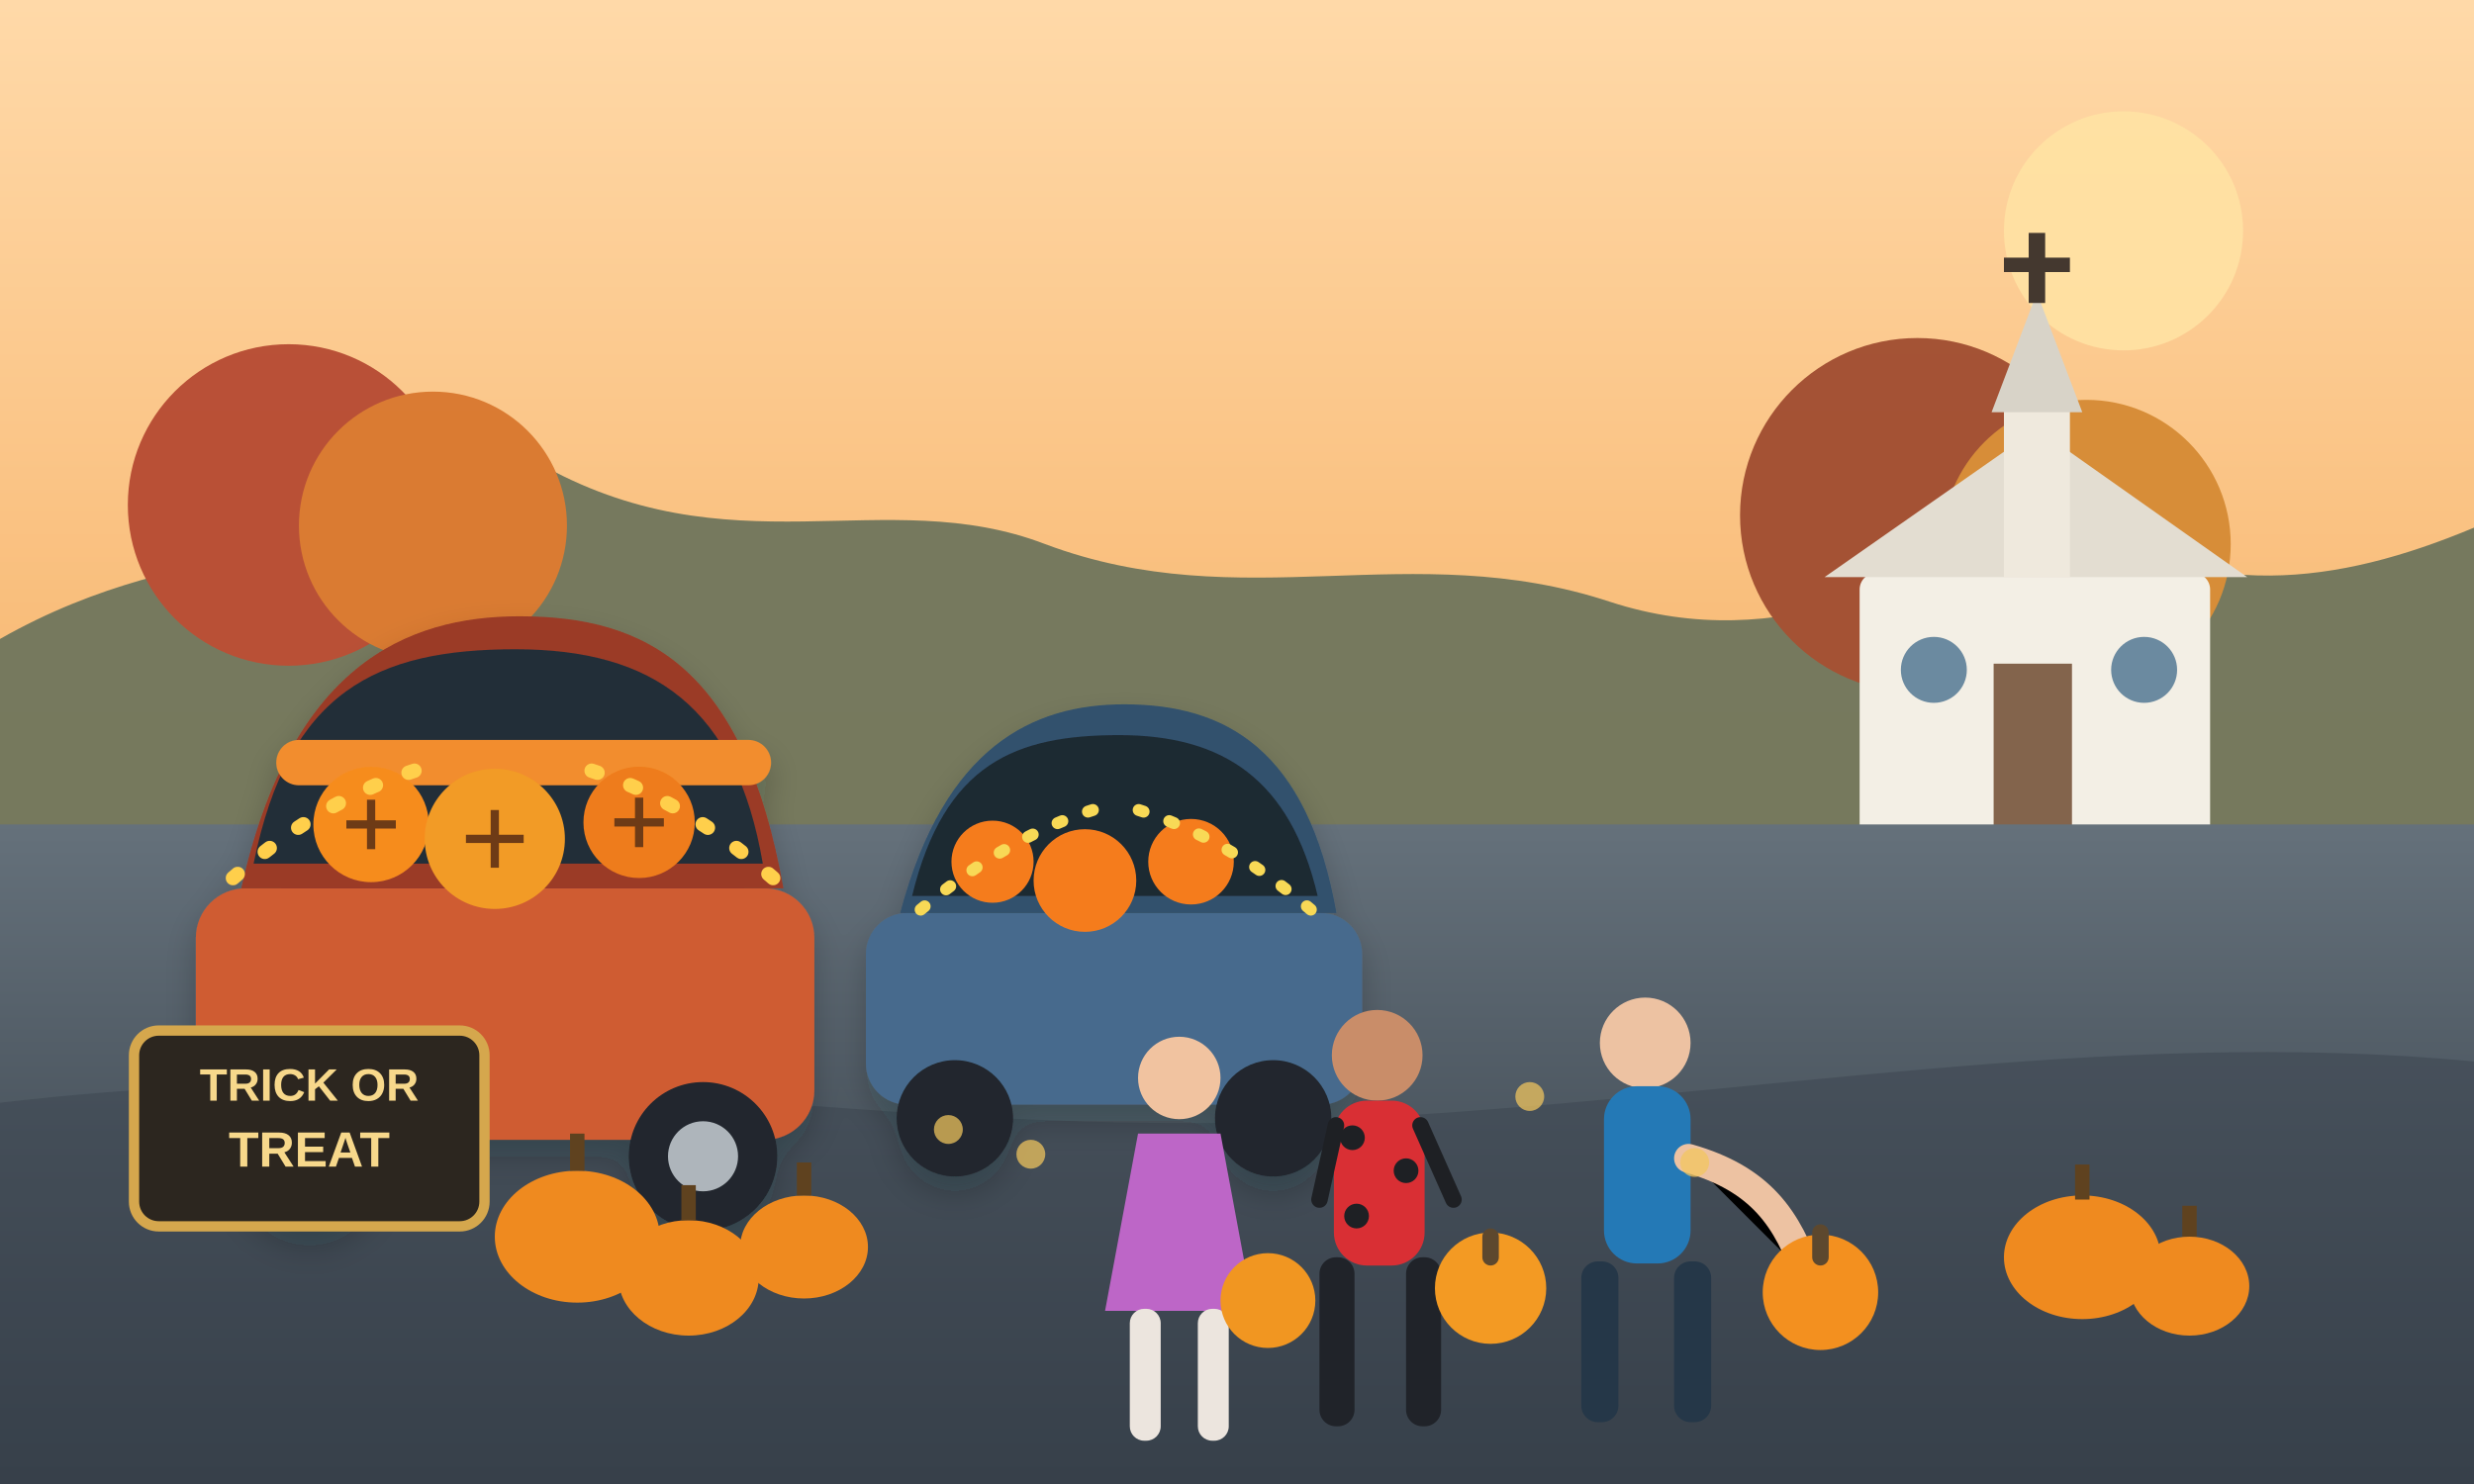
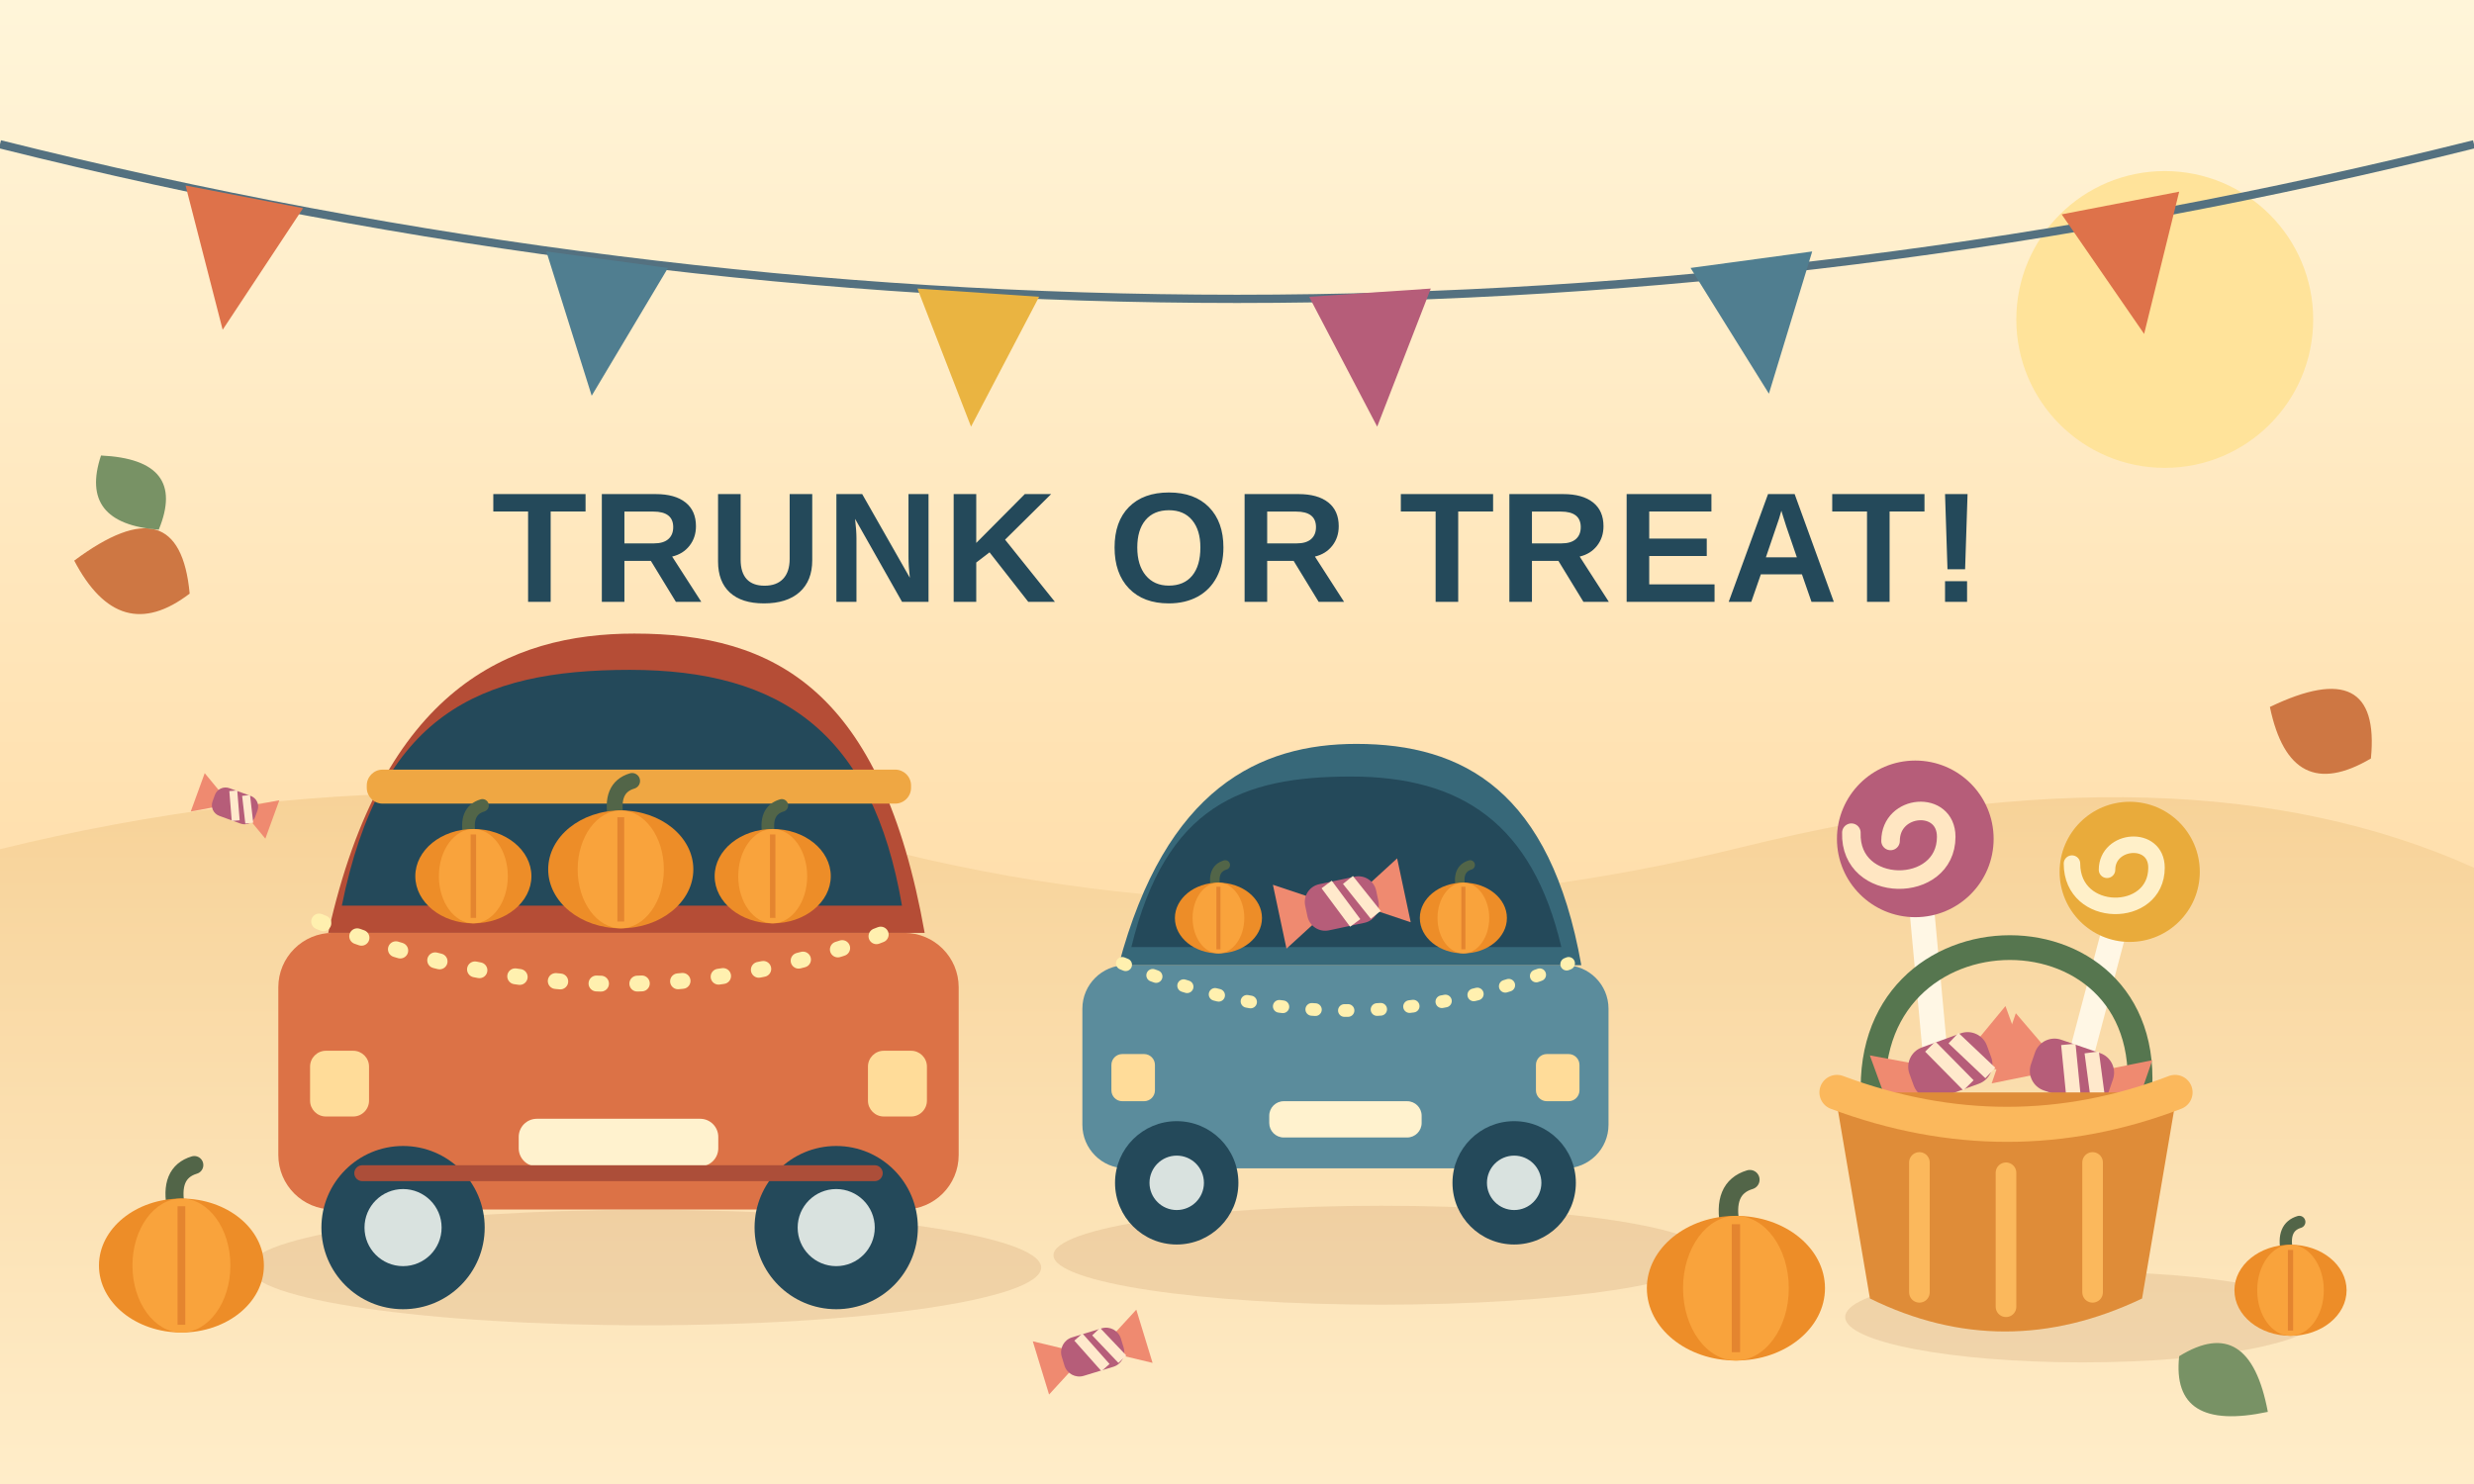
<svg xmlns="http://www.w3.org/2000/svg" viewBox="0 0 1200 720" role="img" aria-labelledby="title desc">
  <defs>
    <linearGradient id="sky" x1="0" y1="0" x2="0" y2="1">
-       <stop offset="0" stop-color="#ffd9a8" />
-       <stop offset="0.55" stop-color="#f7b56d" />
-       <stop offset="1" stop-color="#6a87a3" />
+       <stop offset="0" stop-color="#fff5d9" />
+       <stop offset="1" stop-color="#ffd08e" />
    </linearGradient>
-     <linearGradient id="lot" x1="0" y1="0" x2="0" y2="1">
-       <stop offset="0" stop-color="#65717b" />
-       <stop offset="1" stop-color="#303942" />
+     <linearGradient id="ground" x1="0" y1="0" x2="0" y2="1">
+       <stop offset="0" stop-color="#f7d298" />
+       <stop offset="1" stop-color="#ffedc9" />
    </linearGradient>
-     <filter id="soft" x="-20%" y="-20%" width="140%" height="140%">
-       <feDropShadow dx="0" dy="8" stdDeviation="8" flood-color="#16202a" flood-opacity=".22" />
-     </filter>
+     <g id="pumpkin">
+       <path d="M-2-22q-3-14 7-17" fill="none" stroke="#526548" stroke-width="7" stroke-linecap="round" />
+       <ellipse rx="32" ry="26" fill="#ed8d28" />
+       <ellipse rx="19" ry="26" fill="#f9a33c" />
+       <path d="M0-23v46" fill="none" stroke="#d46b24" stroke-width="3" opacity=".55" />
+     </g>
+     <g id="candy">
+       <path d="M-18-8-35-18v36L-18 8M18-8 35-18v36L18 8" fill="#ef8a70" />
+       <rect x="-20" y="-13" width="40" height="26" rx="10" fill="#b65d79" />
+       <path d="M-6-12 5 12M6-12 17 10" stroke="#ffe9cc" stroke-width="7" />
+     </g>
  </defs>
  <rect width="1200" height="720" fill="url(#sky)" />
-   <circle cx="1030" cy="112" r="58" fill="#ffe2a3" opacity=".9" />
-   <g opacity=".95">
-     <path d="M0 310C95 256 175 278 260 224c94 54 169 10 247 40 96 36 177-4 274 28 83 27 152-13 219-42 70 42 133 34 200 6v164H0Z" fill="#6f765c" />
-     <circle cx="140" cy="245" r="78" fill="#b64b32" />
-     <circle cx="210" cy="255" r="65" fill="#d8782e" />
-     <circle cx="930" cy="250" r="86" fill="#9f4d30" />
-     <circle cx="1012" cy="264" r="70" fill="#d58b34" />
+   <circle cx="1050" cy="155" r="72" fill="#ffe39a" />
+   <path d="M0 70Q600 220 1200 70" fill="none" stroke="#547180" stroke-width="4" />
+   <g>
+     <path d="m90 90 57 11-39 59Z" fill="#de724a" />
+     <path d="m265 122 59 8-37 62Z" fill="#507e90" />
+     <path d="m445 140 59 4-33 63Z" fill="#eab441" />
+     <path d="m635 144 59-4-26 67Z" fill="#b65d79" />
+     <path d="m820 130 59-8-21 69Z" fill="#507e90" />
+     <path d="m1000 104 57-11-17 69Z" fill="#de724a" />
  </g>
-   <g transform="translate(860 180)">
-     <rect x="42" y="98" width="170" height="150" rx="8" fill="#f3efe5" />
-     <polygon points="25,100 128,28 230,100" fill="#e3ddd1" />
-     <rect x="112" y="18" width="32" height="82" fill="#efe9dd" />
-     <polygon points="106,20 128,-38 150,20" fill="#d8d3c8" />
-     <rect x="124" y="-67" width="8" height="34" fill="#44382f" />
-     <rect x="112" y="-55" width="32" height="7" fill="#44382f" />
-     <rect x="107" y="142" width="38" height="106" fill="#83644c" />
-     <circle cx="78" cy="145" r="16" fill="#6b8aa0" />
-     <circle cx="180" cy="145" r="16" fill="#6b8aa0" />
+   <text x="600" y="292" text-anchor="middle" font-family="Arial, sans-serif" font-weight="800" font-size="76" letter-spacing="2" fill="#24495a">TRUNK OR TREAT!</text>
+   <path d="M0 412q220-54 425-1t420 0 355 10v299H0Z" fill="url(#ground)" />
+   <g fill="#b77b48" opacity=".18">
+     <ellipse cx="313" cy="615" rx="192" ry="28" />
+     <ellipse cx="670" cy="609" rx="159" ry="24" />
+     <ellipse cx="1010" cy="639" rx="115" ry="22" />
  </g>
-   <path d="M0 400H1200V720H0Z" fill="url(#lot)" />
-   <path d="M0 535c260-30 420 20 650 8 197-10 372-45 550-28v205H0Z" fill="#3c4650" opacity=".55" />
-   <g filter="url(#soft)">
-     <g transform="translate(95 315)">
-       <rect x="0" y="116" width="300" height="122" rx="24" fill="#cf5b33" />
-       <path d="M22 116c24-108 80-132 135-132 62 0 109 25 128 132Z" fill="#9b3b28" />
-       <path d="M28 104C45 20 88 0 155 0s107 28 120 104Z" fill="#242e38" />
-       <rect x="39" y="44" width="240" height="22" rx="11" fill="#f28d2d" />
-       <circle cx="55" cy="246" r="36" fill="#20262d" />
-       <circle cx="246" cy="246" r="36" fill="#20262d" />
-       <circle cx="55" cy="246" r="17" fill="#aeb5bb" />
-       <circle cx="246" cy="246" r="17" fill="#aeb5bb" />
-       <g>
-         <circle cx="85" cy="85" r="28" fill="#f68c1f" />
-         <path d="M73 85h24M85 73v24" stroke="#6e3a18" stroke-width="4" />
-         <circle cx="145" cy="92" r="34" fill="#f29b25" />
-         <path d="M131 92h28M145 78v28" stroke="#6e3a18" stroke-width="4" />
-         <circle cx="215" cy="84" r="27" fill="#ee7b1a" />
-         <path d="M203 84h24M215 72v24" stroke="#6e3a18" stroke-width="4" />
-       </g>
-       <path d="M18 111c32-28 65-47 102-56M280 111c-32-28-65-47-102-56" fill="none" stroke="#ffcf4c" stroke-width="7" stroke-linecap="round" stroke-dasharray="3 17" />
-     </g>
-     <g transform="translate(420 355) scale(.83)">
-       <rect x="0" y="106" width="290" height="112" rx="24" fill="#476b8d" />
-       <path d="M20 106c26-98 78-122 131-122 59 0 107 26 124 122Z" fill="#31516d" />
-       <path d="M27 96C46 18 88 2 148 2c61 0 100 26 116 94Z" fill="#1e2932" />
-       <circle cx="52" cy="226" r="34" fill="#20262d" />
-       <circle cx="238" cy="226" r="34" fill="#20262d" />
-       <g fill="#f57c1f">
-         <circle cx="74" cy="76" r="24" />
-         <circle cx="128" cy="87" r="30" />
-         <circle cx="190" cy="76" r="25" />
-       </g>
-       <path d="M32 104c36-30 68-48 103-59M260 104c-35-30-68-48-103-59" fill="none" stroke="#f8d956" stroke-width="7" stroke-linecap="round" stroke-dasharray="3 16" />
-     </g>
+   <g transform="translate(135 325) scale(1.1)">
+     <rect x="0" y="116" width="300" height="122" rx="24" fill="#dc7246" />
+     <path d="M22 116c24-108 80-132 135-132 62 0 109 25 128 132Z" fill="#b54d36" />
+     <path d="M28 104C45 20 88 0 155 0s107 28 120 104Z" fill="#24495a" />
+     <rect x="39" y="44" width="240" height="15" rx="7" fill="#efa743" />
+     <circle cx="55" cy="246" r="36" fill="#24495a" />
+     <circle cx="246" cy="246" r="36" fill="#24495a" />
+     <circle cx="55" cy="246" r="17" fill="#d9e2df" />
+     <circle cx="246" cy="246" r="17" fill="#d9e2df" />
+     <use href="#pumpkin" transform="translate(86 91) scale(.8)" />
+     <use href="#pumpkin" transform="translate(151 88)" />
+     <use href="#pumpkin" transform="translate(218 91) scale(.8)" />
+     <path d="M18 111q133 55 262 0" fill="none" stroke="#fff0af" stroke-width="7" stroke-linecap="round" stroke-dasharray="2 16" />
+     <rect x="14" y="168" width="26" height="29" rx="7" fill="#ffdc99" />
+     <rect x="260" y="168" width="26" height="29" rx="7" fill="#ffdc99" />
+     <rect x="106" y="198" width="88" height="21" rx="8" fill="#fff2ce" />
+     <path d="M37 222h226" stroke="#ac4e39" stroke-width="7" stroke-linecap="round" />
  </g>
-   <g transform="translate(65 500)">
-     <rect x="0" y="0" width="170" height="95" rx="12" fill="#2c261f" stroke="#d5a74d" stroke-width="5" />
-     <text x="85" y="34" text-anchor="middle" font-family="Arial, sans-serif" font-weight="700" font-size="22" fill="#f7d88b">TRICK OR</text>
-     <text x="85" y="66" text-anchor="middle" font-family="Arial, sans-serif" font-weight="700" font-size="24" fill="#f7d88b">TREAT</text>
+   <g transform="translate(525 375) scale(.88)">
+     <rect x="0" y="106" width="290" height="112" rx="24" fill="#5b8c9c" />
+     <path d="M20 106c26-98 78-122 131-122 59 0 107 26 124 122Z" fill="#376879" />
+     <path d="M27 96C46 18 88 2 148 2c61 0 100 26 116 94Z" fill="#24495a" />
+     <circle cx="52" cy="226" r="34" fill="#24495a" />
+     <circle cx="238" cy="226" r="34" fill="#24495a" />
+     <circle cx="52" cy="226" r="15" fill="#d9e2df" />
+     <circle cx="238" cy="226" r="15" fill="#d9e2df" />
+     <use href="#pumpkin" transform="translate(75 80) scale(.75)" />
+     <use href="#candy" transform="translate(143 72) rotate(-12)" />
+     <use href="#pumpkin" transform="translate(210 80) scale(.75)" />
+     <path d="M22 105q123 52 246 0" fill="none" stroke="#fff0af" stroke-width="7" stroke-linecap="round" stroke-dasharray="2 16" />
+     <rect x="16" y="155" width="24" height="26" rx="6" fill="#ffdc99" />
+     <rect x="250" y="155" width="24" height="26" rx="6" fill="#ffdc99" />
+     <rect x="103" y="181" width="84" height="20" rx="8" fill="#fff2ce" />
  </g>
-   <g>
-     <g transform="translate(770 474)">
-       <circle cx="28" cy="32" r="22" fill="#edc2a2" />
-       <rect x="8" y="53" width="42" height="86" rx="16" fill="#2479b6" />
-       <rect x="-3" y="138" width="18" height="78" rx="8" fill="#253748" />
-       <rect x="42" y="138" width="18" height="78" rx="8" fill="#253748" />
-       <path d="M49 88c35 10 48 29 58 58" stroke="#edc2a2" stroke-width="14" stroke-linecap="round" />
-       <circle cx="113" cy="153" r="28" fill="#f3901f" />
-       <rect x="109" y="120" width="8" height="20" rx="4" fill="#5d482e" />
-     </g>
-     <g transform="translate(640 480)">
-       <circle cx="28" cy="32" r="22" fill="#c98d69" />
-       <rect x="7" y="54" width="44" height="80" rx="16" fill="#d92f34" />
-       <circle cx="16" cy="72" r="6" fill="#1e2024" />
-       <circle cx="42" cy="88" r="6" fill="#1e2024" />
-       <circle cx="18" cy="110" r="6" fill="#1e2024" />
-       <path d="M8 66 0 102M49 66l16 36" stroke="#1e2024" stroke-width="8" stroke-linecap="round" />
-       <rect x="0" y="130" width="17" height="82" rx="8" fill="#202329" />
-       <rect x="42" y="130" width="17" height="82" rx="8" fill="#202329" />
-       <circle cx="83" cy="145" r="27" fill="#f39a23" />
-       <rect x="79" y="116" width="8" height="18" rx="4" fill="#5d482e" />
-     </g>
-     <g transform="translate(545 495)">
-       <circle cx="27" cy="28" r="20" fill="#f1c3a0" />
-       <path d="M7 55h40l16 86H-9Z" fill="#bd66c7" />
-       <rect x="3" y="140" width="15" height="64" rx="7" fill="#ece5de" />
-       <rect x="36" y="140" width="15" height="64" rx="7" fill="#ece5de" />
-       <circle cx="70" cy="136" r="23" fill="#f19621" />
-     </g>
+   <g transform="translate(973 524)">
+     <path d="M-33 2-44-117M33 1 60-101" fill="none" stroke="#fff7e5" stroke-width="12" stroke-linecap="round" />
+     <circle cx="-44" cy="-117" r="38" fill="#b65d79" />
+     <path d="M-56-116c0-18 27-20 27-2 0 28-47 28-46-2" fill="none" stroke="#ffe6c2" stroke-width="9" stroke-linecap="round" />
+     <circle cx="60" cy="-101" r="34" fill="#e9ab3b" />
+     <path d="M49-102c0-15 24-17 24-1 0 25-41 25-41-2" fill="none" stroke="#fff0c9" stroke-width="8" stroke-linecap="round" />
+     <path d="M-64 13c-10-103 143-103 128 0" fill="none" stroke="#56764f" stroke-width="12" />
+     <use href="#candy" transform="translate(-27 -7) rotate(-20)" />
+     <use href="#candy" transform="translate(32 -4) rotate(19)" />
+     <path d="M-83 6h166l-17 100q-67 32-132 0Z" fill="#df8c38" />
+     <path d="M-82 6q83 31 164 0" fill="none" stroke="#fbb85c" stroke-width="17" stroke-linecap="round" />
+     <path d="M-42 40v63M0 45v65M42 40v63" stroke="#fbb85c" stroke-width="10" stroke-linecap="round" />
  </g>
-   <g fill="#ef8a1f">
-     <ellipse cx="280" cy="600" rx="40" ry="32" />
-     <ellipse cx="334" cy="620" rx="34" ry="28" />
-     <ellipse cx="390" cy="605" rx="31" ry="25" />
-     <ellipse cx="1010" cy="610" rx="38" ry="30" />
-     <ellipse cx="1062" cy="624" rx="29" ry="24" />
+   <use href="#pumpkin" transform="translate(88 614) scale(1.25)" />
+   <use href="#pumpkin" transform="translate(842 625) scale(1.35)" />
+   <use href="#pumpkin" transform="translate(1111 626) scale(.85)" />
+   <use href="#candy" transform="translate(530 656) rotate(-17) scale(.75)" />
+   <use href="#candy" transform="translate(114 391) rotate(20) scale(.55)" />
+   <g fill="#ce7743">
+     <path d="M36 272q51-38 56 16-34 26-56-16Z" />
+     <path d="M1101 343q54-26 49 25-39 23-49-25Z" />
  </g>
-   <g stroke="#5f421f" stroke-width="7">
-     <path d="M280 568v-18" />
-     <path d="M334 592v-17" />
-     <path d="M390 580v-16" />
-     <path d="M1010 582v-17" />
-     <path d="M1062 600v-15" />
-   </g>
-   <g opacity=".72" fill="#f2c65d">
-     <circle cx="460" cy="548" r="7" />
-     <circle cx="500" cy="560" r="7" />
-     <circle cx="742" cy="532" r="7" />
-     <circle cx="822" cy="564" r="7" />
+   <g fill="#789265">
+     <path d="M49 221q42 2 28 36-39-3-28-36Z" />
+     <path d="M1100 685q-47 10-43-27 34-21 43 27Z" />
  </g>
</svg>
